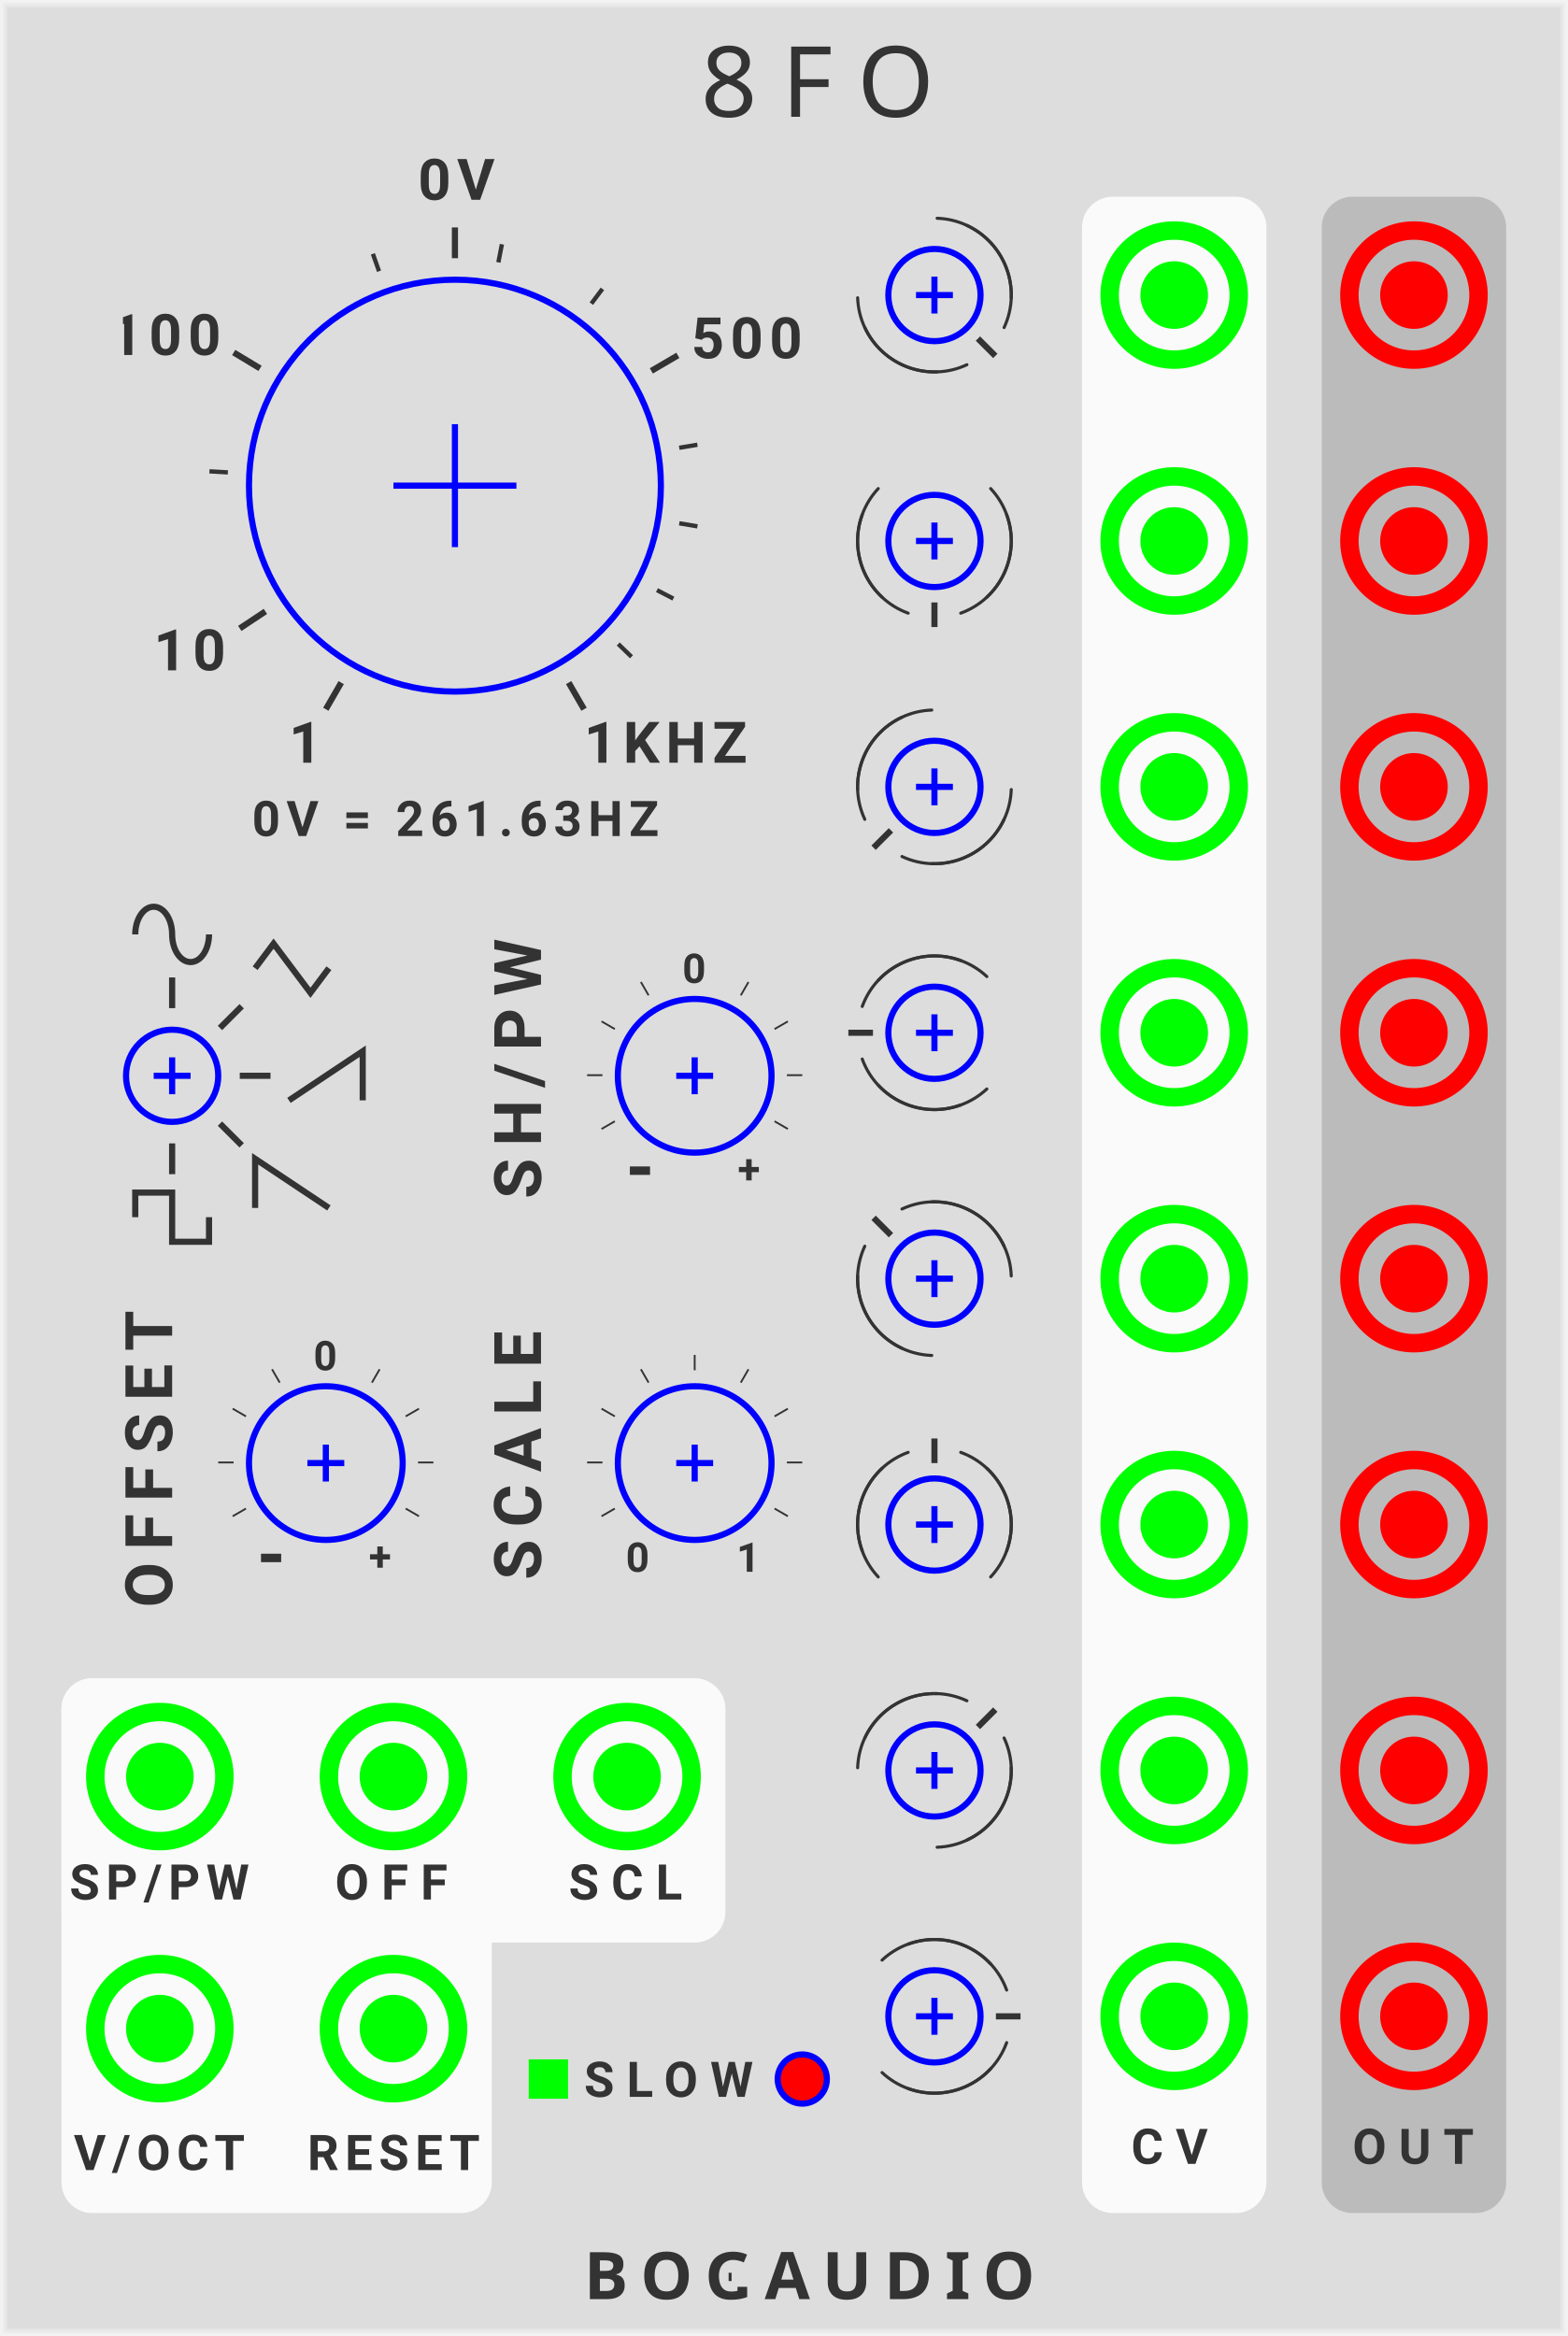
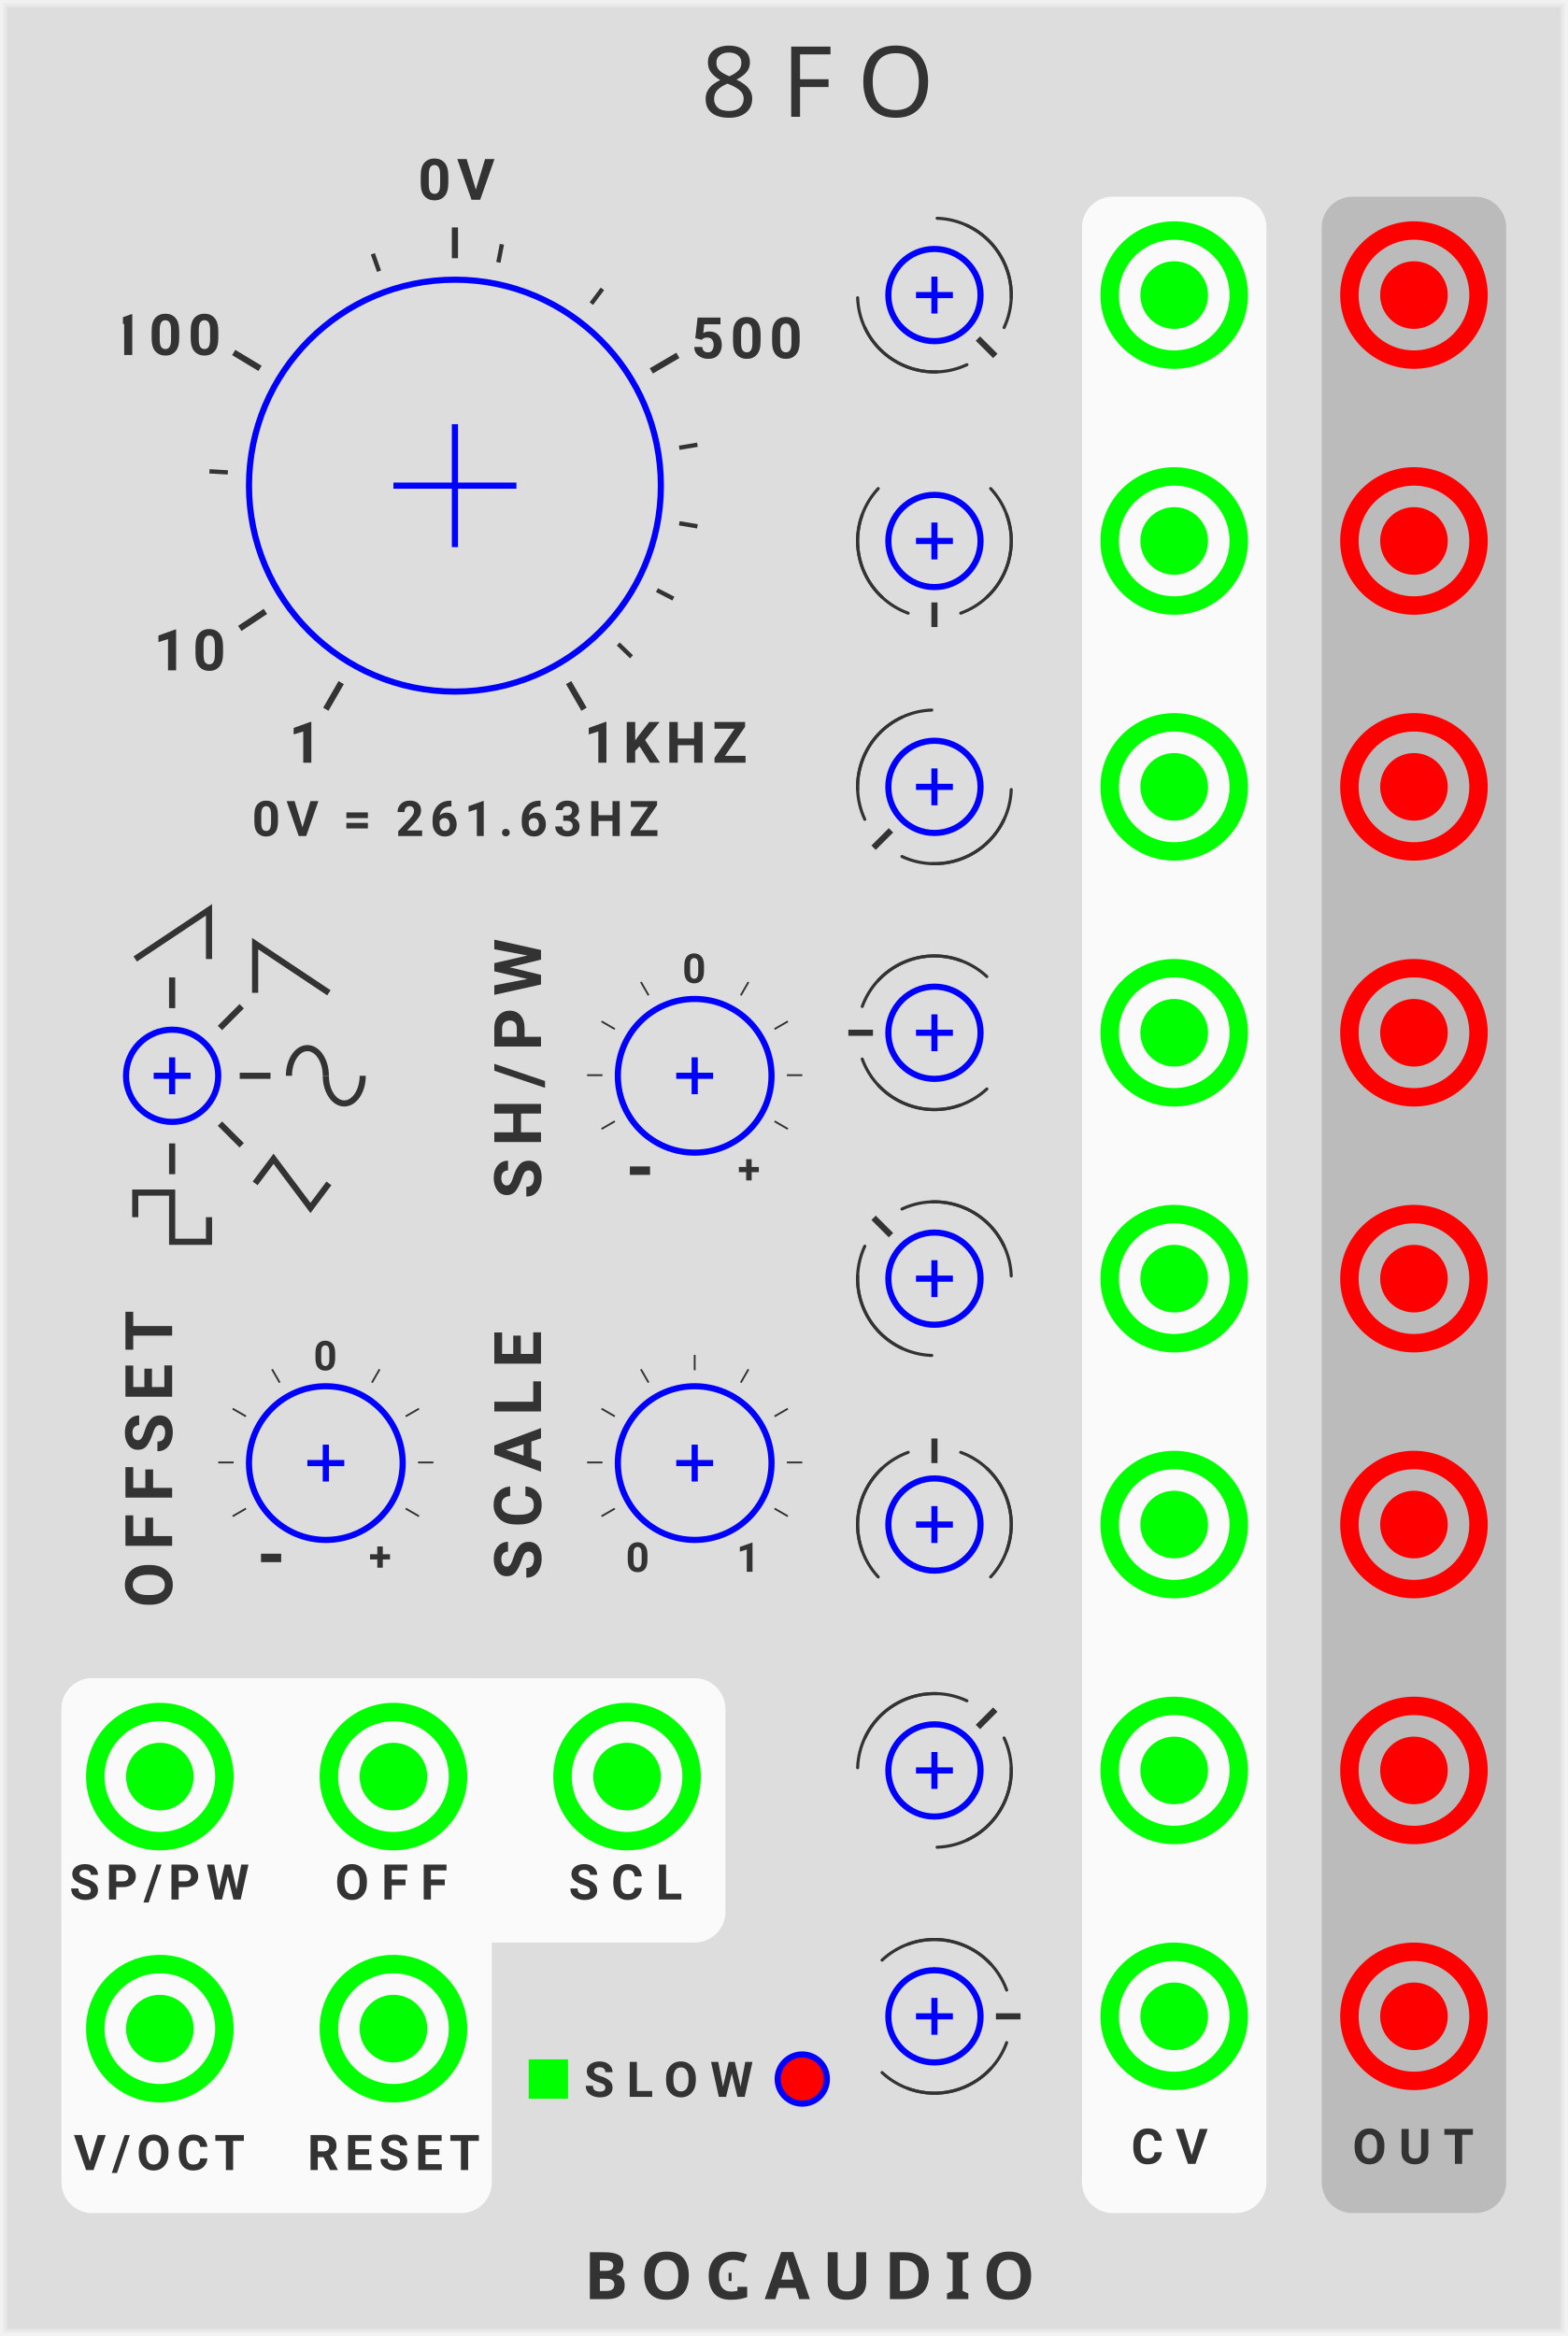
<svg xmlns="http://www.w3.org/2000/svg" xmlns:xlink="http://www.w3.org/1999/xlink" version="1.1" width="255" height="380" viewBox="0 0 255 380">
  <style>
    text {
      fill: #333;
      font-family: 'Roboto', sans-serif;
      font-weight: bold;
    }
    text.title {
      font-family: 'Comfortaa', sans-serif;
      font-weight: normal;
    }
    text.brand {
      font-family: 'Audiowide', sans-serif;
      font-weight: bold;
    }
  </style>
  <defs>
    <symbol id="knob-large" viewBox="0 0 68px 68px">
      <g transform="translate(34 34)">
        <polyline points="-10,0 10,0" stroke-width="1" stroke="#00f" />
        <polyline points="0,-10 0,10" stroke-width="1" stroke="#00f" />
        <circle cx="0" cy="0" r="33.5" stroke-width="1" stroke="#00f" fill="none" />
      </g>
    </symbol>
    <symbol id="knob-medium" viewBox="0 0 26px 26px">
      <g transform="translate(13 13)">
        <polyline points="-3,0 3,0" stroke-width="1" stroke="#00f" />
        <polyline points="0,-3 0,3" stroke-width="1" stroke="#00f" />
        <circle cx="0" cy="0" r="12.5" stroke-width="1" stroke="#00f" fill="none" />
      </g>
    </symbol>
    <symbol id="knob-smallest" viewBox="0 0 16px 16px">
      <g transform="translate(8 8)">
        <polyline points="-3,0 3,0" stroke-width="1" stroke="#00f" />
        <polyline points="0,-3 0,3" stroke-width="1" stroke="#00f" />
        <circle r="7.5" stroke-width="1" stroke="#00f" fill="none" />
      </g>
    </symbol>
    <symbol id="knobguide-frequency" viewBox="0 0 108px 108px">
      <g transform="translate(54 54)">
        <g transform="rotate(-240) translate(34 0)">
          <polyline points="0,0 5,0" stroke-width="1" stroke="#333" transform="translate(3 0)" />
          <text font-size="7.0pt" transform="translate(14 0) rotate(240) translate(-3 3.5)">1</text>
        </g>
        <g transform="rotate(-213.57) translate(34 0)">
          <polyline points="0,0 5,0" stroke-width="1" stroke="#333" transform="translate(3 0)" />
          <text font-size="7.0pt" letter-spacing="1px" transform="translate(14 0) rotate(213.57) translate(-9 3.5)">10</text>
        </g>
        <polyline points="0,0 3,0" stroke-width="0.7" stroke="#333" transform="rotate(-176.66) translate(37 0)" />
        <g transform="rotate(-148.96) translate(34 0)">
          <polyline points="0,0 5,0" stroke-width="1" stroke="#333" transform="translate(3 0)" />
          <text font-size="7.0pt" letter-spacing="1px" transform="translate(14 0) rotate(148.96) translate(-15 3.5)">100</text>
        </g>
        <polyline points="0,0 3,0" stroke-width="0.7" stroke="#333" transform="rotate(-109.49) translate(37 0)" />
        <g transform="rotate(-90) translate(34 0)">
          <polyline points="0,0 5,0" stroke-width="1" stroke="#333" transform="translate(3 0)" />
          <text font-size="7.0pt" letter-spacing="1px" transform="translate(16 0) rotate(90) translate(-6 3.5)">0V</text>
        </g>
        <polyline points="0,0 3,0" stroke-width="0.7" stroke="#333" transform="rotate(-78.99) translate(37 0)" />
        <polyline points="0,0 3,0" stroke-width="0.7" stroke="#333" transform="rotate(-53.15) translate(37 0)" />
        <g transform="rotate(-30.3) translate(34 0)">
          <polyline points="0,0 5,0" stroke-width="1" stroke="#333" transform="translate(3 0)" />
          <text font-size="7.0pt" letter-spacing="1px" transform="translate(14 0) rotate(30.3) translate(-3 3.5)">500</text>
        </g>
        <polyline points="0,0 3,0" stroke-width="0.7" stroke="#333" transform="rotate(-9.58) translate(37 0)" />
        <polyline points="0,0 3,0" stroke-width="0.7" stroke="#333" transform="rotate(9.53) translate(37 0)" />
        <polyline points="0,0 3,0" stroke-width="0.7" stroke="#333" transform="rotate(27.35) translate(37 0)" />
        <polyline points="0,0 3,0" stroke-width="0.7" stroke="#333" transform="rotate(44.11) translate(37 0)" />
        <g transform="rotate(60) translate(34 0)">
          <polyline points="0,0 5,0" stroke-width="1" stroke="#333" transform="translate(3 0)" />
          <text font-size="7.0pt" letter-spacing="1px" transform="translate(14 0) rotate(-60) translate(-3 3.5)">1KHZ</text>
        </g>
      </g>
    </symbol>
    <symbol id="waves" viewBox="0 0 70px 70px">
      <g transform="translate(20 35)">
        <polyline points="0,0 5,0" stroke-width="1" stroke="#333" transform="rotate(-90) translate(11 0)" />
        <polyline points="0,0 5,0" stroke-width="1" stroke="#333" transform="rotate(-45) translate(11 0)" />
        <polyline points="0,0 5,0" stroke-width="1" stroke="#333" transform="rotate(0) translate(11 0)" />
        <polyline points="0,0 5,0" stroke-width="1" stroke="#333" transform="rotate(45) translate(11 0)" />
        <polyline points="0,0 5,0" stroke-width="1" stroke="#333" transform="rotate(90) translate(11 0)" />
      </g>
      <g transform="translate(14 8)">
+         <polyline points="0,8 12,0 12,8" stroke-width="1" stroke="#333" fill="none" />
+       </g>
+       <g transform="translate(33.5 13.5)">
+         <polyline points="0,8 0,0 12,8" stroke-width="1" stroke="#333" fill="none" />
+       </g>
+       <g transform="translate(39 31)">
        <path d="M 0 4 A 2 3 0 0 1 6 4" stroke="#333" stroke-width="1" fill="none" />
        <path d="M 6 4 A 2 3 0 0 0 12 4" stroke="#333" stroke-width="1" fill="none" />
      </g>
-       <g transform="translate(33.5 13.5)">
+       <g transform="translate(33.5 48.5)">
        <polyline points="0,4 3,0 9,8 12,4" stroke-width="1" stroke="#333" fill="none" />
-       </g>
-       <g transform="translate(39 31)">
-         <polyline points="0,8 12,0 12,8" stroke-width="1" stroke="#333" fill="none" />
-       </g>
-       <g transform="translate(33.5 48.5)">
-         <polyline points="0,8 0,0 12,8" stroke-width="1" stroke="#333" fill="none" />
      </g>
      <g transform="translate(14 54)">
        <polyline points="0,4 0,0 6,0 6,8 12,8 12,4" stroke-width="1" stroke="#333" fill="none" />
      </g>
    </symbol>
    <symbol id="knobguide-attenuverter" viewBox="0 0 45px 45px">
      <g transform="translate(22.5 22.5)">
        <g transform="rotate(-240) translate(15 0)">
          <text font-size="9.0pt" transform="translate(3 0) rotate(240) translate(-2.2 3.6)">-</text>
        </g>
        <g transform="rotate(-210) translate(15 0)">
          <polyline points="0,0 2.5,0" stroke-width="0.3" stroke="#333" />
        </g>
        <g transform="rotate(-180) translate(15 0)">
          <polyline points="0,0 2.5,0" stroke-width="0.3" stroke="#333" />
        </g>
        <g transform="rotate(-150) translate(15 0)">
          <polyline points="0,0 2.5,0" stroke-width="0.3" stroke="#333" />
        </g>
        <g transform="rotate(-120) translate(15 0)">
          <polyline points="0,0 2.5,0" stroke-width="0.3" stroke="#333" />
        </g>
        <g transform="rotate(-90) translate(15 0)">
          <text font-size="5.0pt" transform="translate(2 0) rotate(90) translate(-2 2)">0</text>
        </g>
        <g transform="rotate(-60) translate(15 0)">
          <polyline points="0,0 2.5,0" stroke-width="0.3" stroke="#333" />
        </g>
        <g transform="rotate(-30) translate(15 0)">
          <polyline points="0,0 2.5,0" stroke-width="0.3" stroke="#333" />
        </g>
        <g transform="rotate(0) translate(15 0)">
          <polyline points="0,0 2.5,0" stroke-width="0.3" stroke="#333" />
        </g>
        <g transform="rotate(30) translate(15 0)">
          <polyline points="0,0 2.5,0" stroke-width="0.3" stroke="#333" />
        </g>
        <g transform="rotate(60) translate(15 0)">
          <text font-size="5.0pt" transform="translate(3 0) rotate(-60) translate(-2 2)">+</text>
        </g>
      </g>
    </symbol>
    <symbol id="knobguide-linear" viewBox="0 0 45px 45px">
      <g transform="translate(22.5 22.5)">
        <g transform="rotate(-240) translate(15 0)">
          <text font-size="5.0pt" transform="translate(3 0) rotate(240) translate(-2.2 2.2)">0</text>
        </g>
        <g transform="rotate(-210) translate(15 0)">
          <polyline points="0,0 2.5,0" stroke-width="0.3" stroke="#333" />
        </g>
        <g transform="rotate(-180) translate(15 0)">
          <polyline points="0,0 2.5,0" stroke-width="0.3" stroke="#333" />
        </g>
        <g transform="rotate(-150) translate(15 0)">
          <polyline points="0,0 2.5,0" stroke-width="0.3" stroke="#333" />
        </g>
        <g transform="rotate(-120) translate(15 0)">
          <polyline points="0,0 2.5,0" stroke-width="0.3" stroke="#333" />
        </g>
        <g transform="rotate(-90) translate(15 0)">
          <polyline points="0,0 2.5,0" stroke-width="0.3" stroke="#333" />
        </g>
        <g transform="rotate(-60) translate(15 0)">
          <polyline points="0,0 2.5,0" stroke-width="0.3" stroke="#333" />
        </g>
        <g transform="rotate(-30) translate(15 0)">
          <polyline points="0,0 2.5,0" stroke-width="0.3" stroke="#333" />
        </g>
        <g transform="rotate(0) translate(15 0)">
          <polyline points="0,0 2.5,0" stroke-width="0.3" stroke="#333" />
        </g>
        <g transform="rotate(30) translate(15 0)">
          <polyline points="0,0 2.5,0" stroke-width="0.3" stroke="#333" />
        </g>
        <g transform="rotate(60) translate(15 0)">
          <text font-size="5.0pt" transform="translate(3 0) rotate(-60) translate(-2.2 2.2)">1</text>
        </g>
      </g>
    </symbol>
    <symbol id="knobguide-phase" viewBox="0 0 40px 40px">
      <g transform="translate(20 20)">
        <g transform="rotate(-90) translate(10 0)">
          <polyline points="0,0 4,0" stroke-width="1" stroke="#333" />
        </g>
        <path d="M 0 -12.5 A 12.5 12.5 0 0 1 12.5 0" stroke="#333" stroke-width="0.5" stroke-linecap="round" fill="none" transform="rotate(20)" />
        <path d="M 0 -12.5 A 12.5 12.5 0 0 1 12.5 0" stroke="#333" stroke-width="0.5" stroke-linecap="round" fill="none" transform="rotate(43)" />
        <path d="M 0 -12.5 A 12.5 12.5 0 0 0 -12.5 0" stroke="#333" stroke-width="0.5" stroke-linecap="round" fill="none" transform="rotate(-20)" />
        <path d="M 0 -12.5 A 12.5 12.5 0 0 0 -12.5 0" stroke="#333" stroke-width="0.5" stroke-linecap="round" fill="none" transform="rotate(-43)" />
      </g>
    </symbol>
    <symbol id="input" viewBox="0 0 24px 24px">
      <g transform="translate(12 12)">
        <circle cx="0" cy="0" r="5" stroke-width="1" stroke="#0f0" fill="#0f0" />
        <circle cx="0" cy="0" r="10.5" stroke-width="3" stroke="#0f0" fill="none" />
      </g>
    </symbol>
    <symbol id="output" viewBox="0 0 24px 24px">
      <g transform="translate(12 12)">
        <circle cx="0" cy="0" r="5" stroke-width="1" stroke="#f00" fill="#f00" />
        <circle cx="0" cy="0" r="10.5" stroke-width="3" stroke="#f00" fill="none" />
      </g>
    </symbol>
    <symbol id="button-small" viewBox="0 0 9px 9px">
      <g transform="translate(4.5 4.5)">
        <circle r="4" stroke-width="1" stroke="#00f" fill="#f00" />
      </g>
    </symbol>
    <symbol id="light-small" viewBox="0 0 6.4px 6.4px">
      <rect width="6.4" height="6.4" fill="#0f0" />
    </symbol>
  </defs>
  <rect width="100%" height="100%" fill="#ddd" />
  <polyline points="1,1 254,1 254,379 1,379 1,1" stroke="#e4e4e4" stroke-width="0.5" fill="none" />
  <polyline points="0.5,0.5 254.5,0.5 254.5,379.5 0.5,379.5 0.5,0.5" stroke="#ebebeb" stroke-width="0.8" fill="none" />
  <polyline points="0,0 255,0 255,380 0,380 0,0" stroke="#f2f2f2" stroke-width="1" fill="none" />
  <text class="title" x="114" y="19" font-size="12pt" letter-spacing="4px">8FO</text>
  <g transform="translate(95 374)">
    <text class="brand" font-size="8pt" letter-spacing="2px">BOGAUDIO</text>
    <rect width="3.0" height="3" fill="#ddd" transform="translate(24 -5)" />
  </g>
  <g transform="translate(20 25)">
    <use id="FREQUENCY_PARAM" xlink:href="#knob-large" transform="translate(20 20)" />
  </g>
  <use xlink:href="#knobguide-frequency" transform="translate(20 25)" />
  <text font-size="6pt" letter-spacing="1px" transform="translate(41 136)">0V = 261.63HZ</text>
  <g transform="translate(86 335)">
    <use id="SLOW_PARAM" xlink:href="#button-small" transform="translate(40 -1.3)" />
    <use id="SLOW_LIGHT" xlink:href="#light-small" transform="translate(0 0)" />
    <text font-size="6pt" letter-spacing="2px" transform="translate(9 6.1)">SLOW</text>
  </g>
  <g transform="translate(10 162)">
    <g transform="translate(10 0)">
      <use id="WAVE_PARAM" xlink:href="#knob-smallest" transform="translate(0 5)" />
    </g>
    <g transform="translate(70 0)">
      <text font-size="8pt" letter-spacing="2px" transform="translate(8 33) rotate(270)">SH/PW</text>
      <use id="SAMPLE_PWM_PARAM" xlink:href="#knob-medium" transform="translate(20 0)" />
    </g>
    <use xlink:href="#knobguide-attenuverter" transform="translate(80.5 -9.6)" />
    <use xlink:href="#waves" transform="translate(-2 -22)" />
  </g>
  <g transform="translate(10 225)">
    <g transform="translate(10 0)">
      <text font-size="8pt" letter-spacing="2px" transform="translate(8 36.5) rotate(270)">OFFSET</text>
      <use id="OFFSET_PARAM" xlink:href="#knob-medium" transform="translate(20 0)" />
    </g>
    <use xlink:href="#knobguide-attenuverter" transform="translate(20.5 -9.6)" />
    <g transform="translate(70 0)">
      <text font-size="8pt" letter-spacing="2px" transform="translate(8 32) rotate(270)">SCALE</text>
      <use id="SCALE_PARAM" xlink:href="#knob-medium" transform="translate(20 0)" />
    </g>
    <use xlink:href="#knobguide-linear" transform="translate(80.5 -9.6)" />
  </g>
  <g transform="translate(137 32)">
    <g transform="translate(3 4)">
      <g transform="translate(0 0)">
        <use id="PHASE7_PARAM" xlink:href="#knob-smallest" transform="translate(4 4)" />
      </g>
      <g transform="translate(0 40)">
        <use id="PHASE6_PARAM" xlink:href="#knob-smallest" transform="translate(4 4)" />
      </g>
      <g transform="translate(0 80)">
        <use id="PHASE5_PARAM" xlink:href="#knob-smallest" transform="translate(4 4)" />
      </g>
      <g transform="translate(0 120)">
        <use id="PHASE4_PARAM" xlink:href="#knob-smallest" transform="translate(4 4)" />
      </g>
      <g transform="translate(0 160)">
        <use id="PHASE3_PARAM" xlink:href="#knob-smallest" transform="translate(4 4)" />
      </g>
      <g transform="translate(0 200)">
        <use id="PHASE2_PARAM" xlink:href="#knob-smallest" transform="translate(4 4)" />
      </g>
      <g transform="translate(0 240)">
        <use id="PHASE1_PARAM" xlink:href="#knob-smallest" transform="translate(4 4)" />
      </g>
      <g transform="translate(0 280)">
        <use id="PHASE0_PARAM" xlink:href="#knob-smallest" transform="translate(4 4)" />
      </g>
    </g>
  </g>
  <g transform="translate(137 36)">
    <use xlink:href="#knobguide-phase" transform="translate(3 0) translate(12 12) rotate(-225) translate(-20 -20)" />
    <use xlink:href="#knobguide-phase" transform="translate(3 40) translate(12 12) rotate(-180) translate(-20 -20)" />
    <use xlink:href="#knobguide-phase" transform="translate(3 80) translate(12 12) rotate(-135) translate(-20 -20)" />
    <use xlink:href="#knobguide-phase" transform="translate(3 120) translate(12 12) rotate(-90) translate(-20 -20)" />
    <use xlink:href="#knobguide-phase" transform="translate(3 160) translate(12 12) rotate(-45) translate(-20 -20)" />
    <use xlink:href="#knobguide-phase" transform="translate(3 200) translate(12 12) rotate(0) translate(-20 -20)" />
    <use xlink:href="#knobguide-phase" transform="translate(3 240) translate(12 12) rotate(45) translate(-20 -20)" />
    <use xlink:href="#knobguide-phase" transform="translate(3 280) translate(12 12) rotate(90) translate(-20 -20)" />
  </g>
  <g transform="translate(176 32)">
    <rect width="30" height="328" rx="5" fill="#fafafa" />
    <g transform="translate(3 4)">
      <use id="PHASE7_INPUT" xlink:href="#input" transform="translate(0 0)" />
      <use id="PHASE6_INPUT" xlink:href="#input" transform="translate(0 40)" />
      <use id="PHASE5_INPUT" xlink:href="#input" transform="translate(0 80)" />
      <use id="PHASE4_INPUT" xlink:href="#input" transform="translate(0 120)" />
      <use id="PHASE3_INPUT" xlink:href="#input" transform="translate(0 160)" />
      <use id="PHASE2_INPUT" xlink:href="#input" transform="translate(0 200)" />
      <use id="PHASE1_INPUT" xlink:href="#input" transform="translate(0 240)" />
      <use id="PHASE0_INPUT" xlink:href="#input" transform="translate(0 280)" />
    </g>
    <text font-size="6pt" letter-spacing="2px" transform="translate(8 320)">CV</text>
  </g>
  <g transform="translate(215 32)">
    <rect width="30" height="328" rx="5" fill="#bbb" />
    <g transform="translate(3 4)">
      <use id="PHASE7_OUTPUT" xlink:href="#output" transform="translate(0 0)" />
      <use id="PHASE6_OUTPUT" xlink:href="#output" transform="translate(0 40)" />
      <use id="PHASE5_OUTPUT" xlink:href="#output" transform="translate(0 80)" />
      <use id="PHASE4_OUTPUT" xlink:href="#output" transform="translate(0 120)" />
      <use id="PHASE3_OUTPUT" xlink:href="#output" transform="translate(0 160)" />
      <use id="PHASE2_OUTPUT" xlink:href="#output" transform="translate(0 200)" />
      <use id="PHASE1_OUTPUT" xlink:href="#output" transform="translate(0 240)" />
      <use id="PHASE0_OUTPUT" xlink:href="#output" transform="translate(0 280)" />
    </g>
    <text font-size="6pt" letter-spacing="2px" transform="translate(5 320)">OUT</text>
  </g>
  <g transform="translate(0 313)">
    <rect width="70" height="87" rx="5" fill="#fafafa" transform="translate(10 -40)" />
    <rect width="108" height="43" rx="5" fill="#fafafa" transform="translate(10 -40)" />
    <g transform="translate(10 -40)">
      <use id="SAMPLE_PWM_INPUT" xlink:href="#input" transform="translate(4 4)" />
      <text font-size="6pt" letter-spacing="1px" transform="translate(1.3 36)">SP/PW</text>
    </g>
    <g transform="translate(50 -40)">
      <use id="OFFSET_INPUT" xlink:href="#input" transform="translate(2 4)" />
      <text font-size="6pt" letter-spacing="2px" transform="translate(4.5 36)">OFF</text>
    </g>
    <g transform="translate(90 -40)">
      <use id="SCALE_INPUT" xlink:href="#input" transform="translate(0 4)" />
      <text font-size="6pt" letter-spacing="2px" transform="translate(2.5 36)">SCL</text>
    </g>
    <g transform="translate(10 0)">
      <use id="PITCH_INPUT" xlink:href="#input" transform="translate(4 5)" />
      <text font-size="6pt" letter-spacing="1px" transform="translate(2 40)">V/OCT</text>
    </g>
    <g transform="translate(50 0)">
      <use id="RESET_INPUT" xlink:href="#input" transform="translate(2 5)" />
      <text font-size="6pt" letter-spacing="1px" transform="translate(0 40)">RESET</text>
    </g>
  </g>
</svg>
